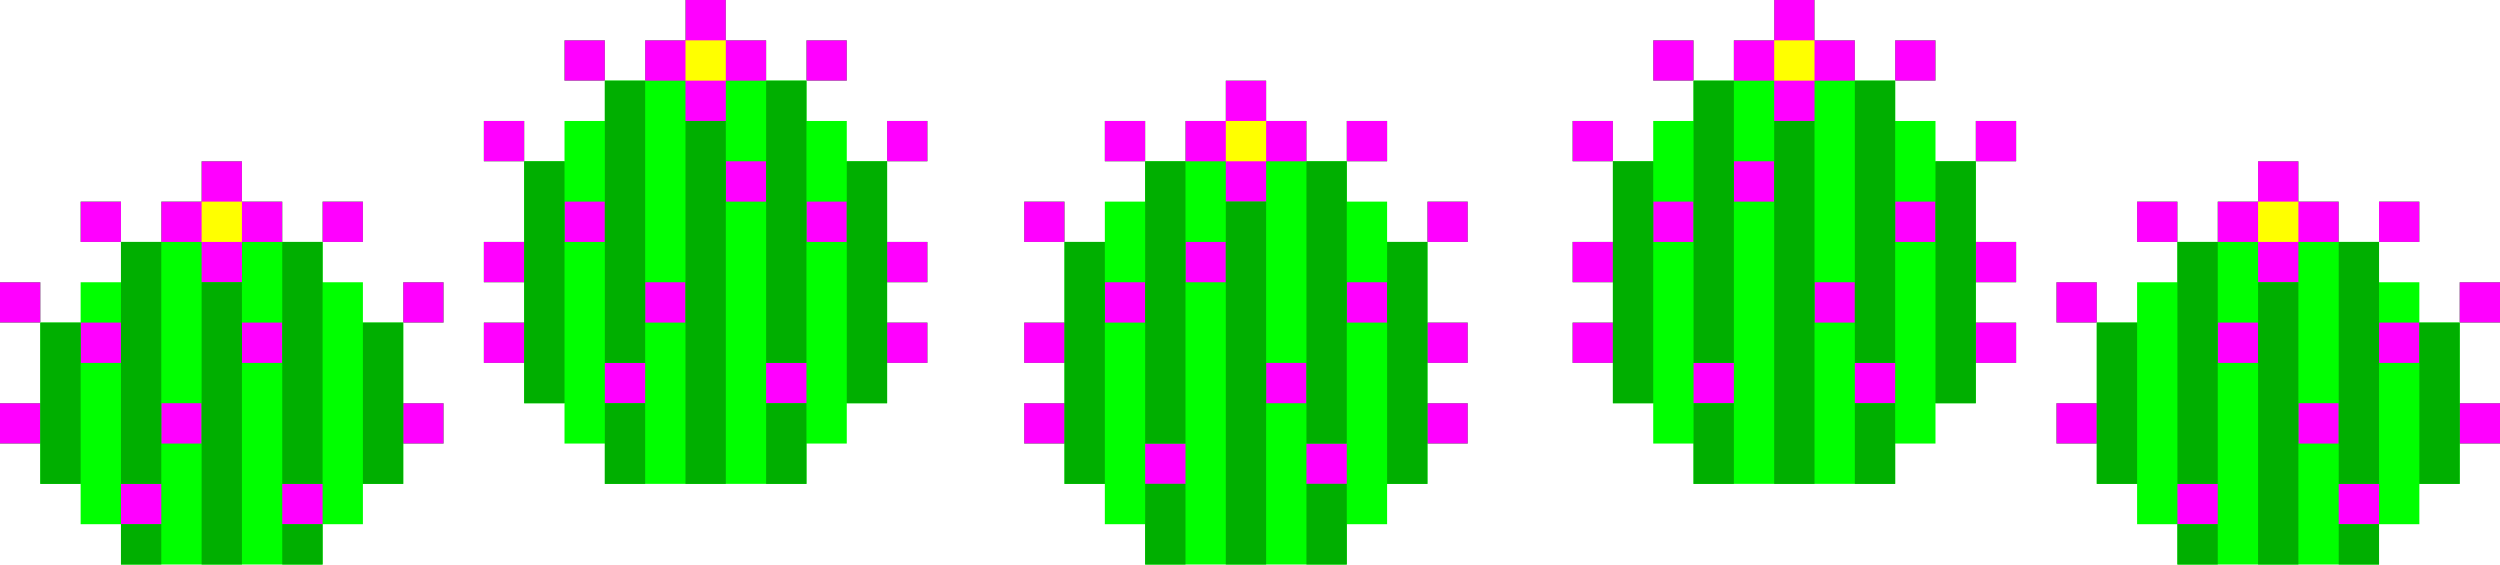
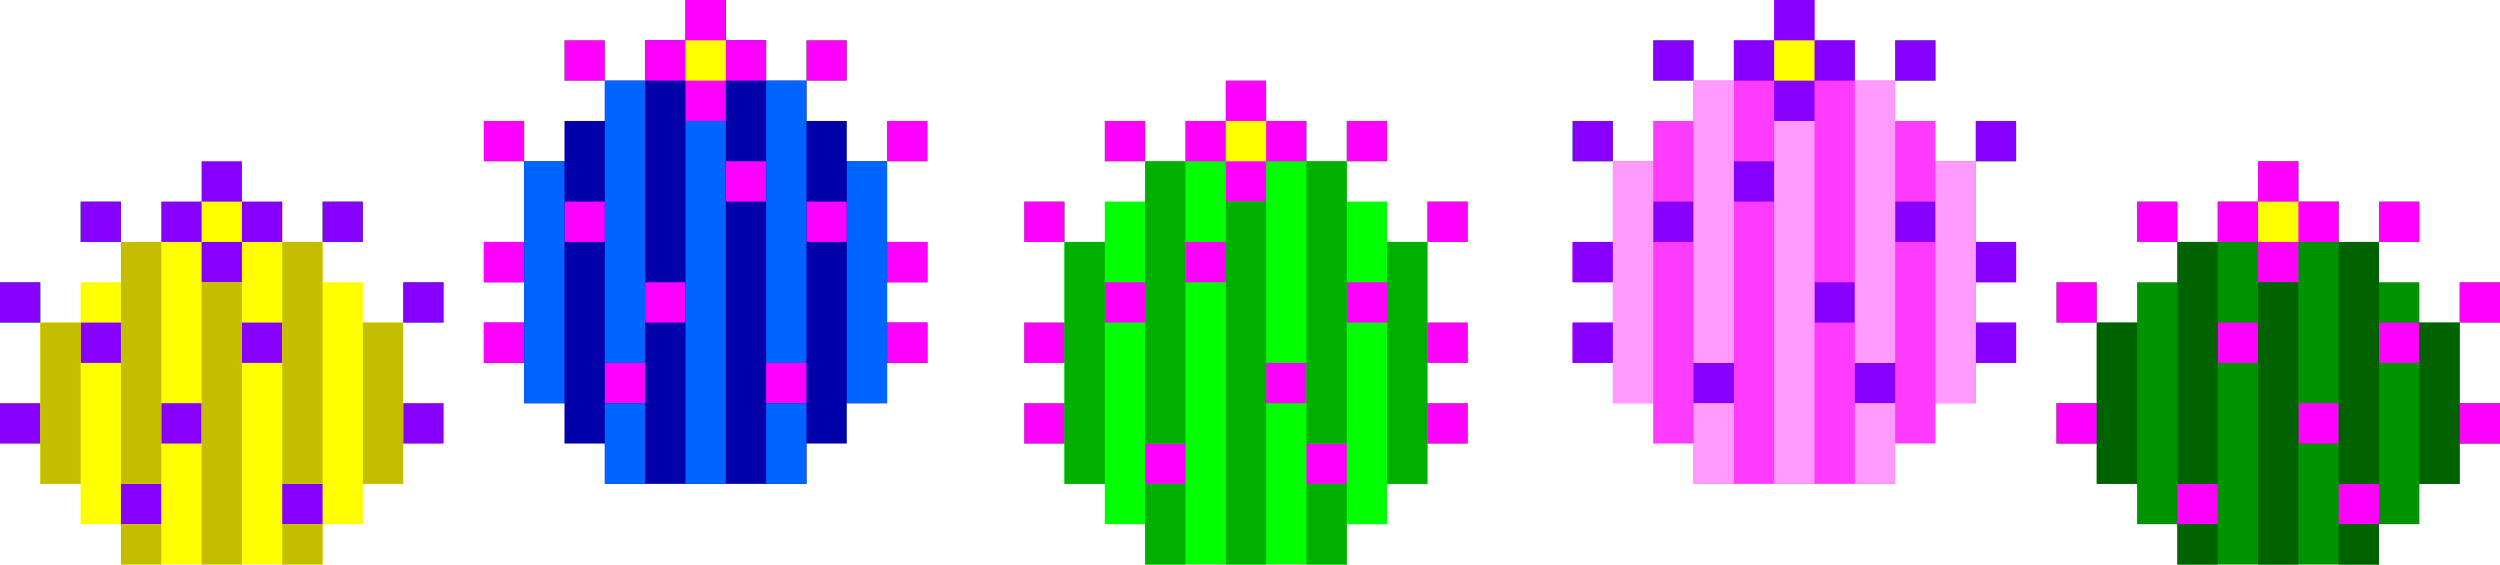
<svg xmlns="http://www.w3.org/2000/svg" xmlns:xlink="http://www.w3.org/1999/xlink" viewBox="0 0 62 14">
+   <path d="M51 7h1v1h-1zm8-2h1v1h-1zm-6 0h1v1h-1zm8 2h1v1h-1z" fill="#0f0" />
+   <path d="M61 8h-1V7h-1V6h-1V5h-1V4h-1v1h-1v1h-1v1h-1v1h-1v2h-1v1h1v1h1v1h1v1h5v-1h1v-1h1v-1h1v-1h-1V8z" fill="#009300" />
+   <path d="M57 7V6h1V5h-1V4h-1v1h-1v1h1v1h1zm-6 3h1v1h-1zm0-3h1v1h-1zm6 3h1v1h-1zm-2-2h1v1h-1zm4-3h1v1h-1zm-6 0h1v1h-1zm5 7h1v1h-1zm-4 0h1v1h-1zm5-4h1v1h-1zm2 2h1v1h-1zm0-3h1v1h-1z" fill="#f0f" />
+   <path d="M56 8v6h1V7h-1v1zm2-1v5h1V6h-1v1zm0 6h1v1h-1zm-4-6v5h1V6h-1v1zm0 6h1v1h-1zm6-5v4h1V8h-1zm-8 1v3h1V8h-1v1z" fill="#006300" />
+   <path d="M56 5h1v1h-1z" fill="#ff0" />
+   <path d="M10 7h1v1h-1zM2 5h1v1H2zm6 0h1v1H8zM0 7h1v1H0z" fill="#0f0" />
+   <path d="M9 7H8V6H7V5H6V4H5v1H4v1H3v1H2v1H1v2H0v1h1v1h1v1h1v1h5v-1h1v-1h1v-1h1v-1h-1V8H9V7z" fill="#ff0" />
+   <path d="M6 7V6h1V5H6V4H5v1H4v1h1v1h1zm4 3h1v1h-1zm0-3h1v1h-1zm-6 3h1v1H4zm2-2h1v1H6zM2 5h1v1H2zm6 0h1v1H8zm-5 7h1v1H3zm4 0h1v1H7zM2 8h1v1H2zm-2 2h1v1H0zm0-3h1v1H0z" fill="#8700ff" />
+   <path d="M5 8v6h1V7H5v1zM3 7v5h1V6H3v1zm0 6h1v1H3zm4-6v5h1V6H7v1zm0 6h1v1H7zM1 9v3h1V8H1v1zm8 0v3h1V8H9v1z" fill="#c5bd00" />
+   <path d="M5 5h1v1H5z" fill="#ff0" />
+   <path d="M22 3h1v1h-1zm-8-2h1v1h-1zm6 0h1v1h-1zm-8 2h1v1h-1z" fill="#0f0" />
+   <use xlink:href="#A" fill="#00a" />
+   <path d="M18 3V2h1V1h-1V0h-1v1h-1v1h1v1h1zm4 5h1v1h-1zm0-2h1v1h-1zm0-3h1v1h-1zm-6 4h1v1h-1zm2-3h1v1h-1zm-4-3h1v1h-1zm6 0h1v1h-1zm-5 8h1v1h-1zm4 0h1v1h-1zm-5-4h1v1h-1zm-2 3h1v1h-1zm0-2h1v1h-1zm0-3h1v1h-1zm8 2h1v1h-1z" fill="#f0f" />
+   <path d="M17 4v8h1V3h-1v1zm-2-1v6h1V2h-1v1zm0 8v1h1v-2h-1v1zm4-8v6h1V2h-1v1zm0 8v1h1v-2h-1v1zm-6-6v5h1V4h-1v1zm8 0v5h1V4h-1v1z" fill="#0064ff" />
+   <path d="M17 1h1v1h-1z" fill="#ff0" />
  <g fill="#0f0">
    <path d="M25.4 5h1v1h-1zm8-2h1v1h-1zm-6 0h1v1h-1z" />
    <path d="M34.4 5h-1V4h-1V3h-1V2h-1v1h-1v1h-1v1h-1v1h-1v2h-1v1h1v1h-1v1h1v1h1v1h1v1h5v-1h1v-1h1v-1h1v-1h-1V9h1V8h-1V6h-1V5z" />
-     <path d="M35.4 5h1v1h-1zM51 7h1v1h-1zm8-2h1v1h-1zm-6 0h1v1h-1zm8 2h1v1h-1z" />
-     <path d="M61 8h-1V7h-1V6h-1V5h-1V4h-1v1h-1v1h-1v1h-1v1h-1v2h-1v1h1v1h1v1h1v1h5v-1h1v-1h1v-1h1v-1h-1V8zM22 3h1v1h-1zm-8-2h1v1h-1zm6 0h1v1h-1zm-8 2h1v1h-1z" />
-     <use xlink:href="#B" />
-     <path d="M39 3h1v1h-1zm8-2h1v1h-1zm-6 0h1v1h-1z" />
-     <use xlink:href="#B" x="27" />
-     <path d="M49 3h1v1h-1zM10 7h1v1h-1zM2 5h1v1H2zm6 0h1v1H8zM0 7h1v1H0z" />
-     <path d="M9 7H8V6H7V5H6V4H5v1H4v1H3v1H2v1H1v2H0v1h1v1h1v1h1v1h5v-1h1v-1h1v-1h1v-1h-1V8H9V7z" />
+     <path d="M35.4 5h1v1h-1z" />
  </g>
-   <path d="M31.4 5V4h1V3h-1V2h-1v1h-1v1h1v1h1zm-6 5h1v1h-1zm0-2h1v1h-1zm0-3h1v1h-1zm6 4h1v1h-1zm-2-3h1v1h-1zm4-3h1v1h-1zm-6 0h1v1h-1zm5 8h1v1h-1zm-4 0h1v1h-1zm5-4h1v1h-1zm2 3h1v1h-1zm0-2h1v1h-1zm0-3h1v1h-1zm-8 2h1v1h-1zM57 7V6h1V5h-1V4h-1v1h-1v1h1v1h1zm-6 3h1v1h-1zm0-3h1v1h-1zm6 3h1v1h-1zm-2-2h1v1h-1zm4-3h1v1h-1zm-6 0h1v1h-1zm5 7h1v1h-1zm-4 0h1v1h-1zm5-4h1v1h-1zm2 2h1v1h-1zm0-3h1v1h-1zM18 3V2h1V1h-1V0h-1v1h-1v1h1v1h1zm4 5h1v1h-1zm0-2h1v1h-1zm0-3h1v1h-1zm-6 4h1v1h-1zm2-3h1v1h-1zm-4-3h1v1h-1zm6 0h1v1h-1zm-5 8h1v1h-1zm4 0h1v1h-1zm-5-4h1v1h-1zm-2 3h1v1h-1zm0-2h1v1h-1zm0-3h1v1h-1zm8 2h1v1h-1zm25-2V2h1V1h-1V0h-1v1h-1v1h1v1h1zm-6 5h1v1h-1zm0-2h1v1h-1zm0-3h1v1h-1zm6 4h1v1h-1zm-2-3h1v1h-1zm4-3h1v1h-1zm-6 0h1v1h-1zm5 8h1v1h-1zm-4 0h1v1h-1zm5-4h1v1h-1zm2 3h1v1h-1zm0-2h1v1h-1zm0-3h1v1h-1zm-8 2h1v1h-1zM6 7V6h1V5H6V4H5v1H4v1h1v1h1zm4 3h1v1h-1zm0-3h1v1h-1zm-6 3h1v1H4zm2-2h1v1H6zM2 5h1v1H2zm6 0h1v1H8zm-5 7h1v1H3zm4 0h1v1H7zM2 8h1v1H2zm-2 2h1v1H0zm0-3h1v1H0z" fill="#f0f" />
-   <path d="M30.4 6v8h1V5h-1v1zm2-1v6h1V4h-1v1zm0 8v1h1v-2h-1v1zm-4-8v6h1V4h-1v1zm0 8v1h1v-2h-1v1zm6-6v5h1V6h-1v1zm-8 0v5h1V6h-1v1zM56 8v6h1V7h-1v1zm2-1v5h1V6h-1v1zm0 6h1v1h-1zm-4-6v5h1V6h-1v1zm0 6h1v1h-1zm6-5v4h1V8h-1zm-8 1v3h1V8h-1v1zM17 4v8h1V3h-1v1zm-2-1v6h1V2h-1v1zm0 8v1h1v-2h-1v1zm4-8v6h1V2h-1v1zm0 8v1h1v-2h-1v1zm-6-6v5h1V4h-1v1zm8 0v5h1V4h-1v1zm23-1v8h1V3h-1v1zm2-1v6h1V2h-1v1zm0 8v1h1v-2h-1v1zm-4-8v6h1V2h-1v1zm0 8v1h1v-2h-1v1zm6-6v5h1V4h-1v1zm-8 0v5h1V4h-1v1zM5 8v6h1V7H5v1zM3 7v5h1V6H3v1zm0 6h1v1H3zm4-6v5h1V6H7v1zm0 6h1v1H7zM1 9v3h1V8H1v1zm8 0v3h1V8H9v1z" fill="#00af00" />
-   <path d="M30.4 3h1v1h-1zM56 5h1v1h-1zM17 1h1v1h-1zm27 0h1v1h-1zM5 5h1v1H5z" fill="#ff0" />
+   <path d="M31.4 5V4h1V3h-1V2h-1v1h-1v1h1v1h1zm-6 5h1v1h-1zm0-2h1v1h-1zm0-3h1v1h-1zm6 4h1v1h-1zm-2-3h1v1h-1zm4-3h1v1h-1zm-6 0h1v1h-1zm5 8h1v1h-1zm-4 0h1v1h-1zm5-4h1v1h-1zm2 3h1v1h-1zm0-2h1v1h-1zm0-3h1v1h-1zm-8 2h1v1h-1z" fill="#f0f" />
+   <path d="M30.4 6v8h1V5h-1v1zm2-1v6h1V4h-1v1zm0 8v1h1v-2h-1v1zm-4-8v6h1V4h-1v1zm0 8v1h1v-2h-1v1zm6-6v5h1V6h-1v1zm-8 0v5h1V6h-1v1z" fill="#00af00" />
+   <path d="M30.4 3h1v1h-1z" fill="#ff0" />
+   <path d="M39 3h1v1h-1zm8-2h1v1h-1zm-6 0h1v1h-1z" fill="#0f0" />
+   <use xlink:href="#A" x="27" fill="#ff3bff" />
+   <path d="M49 3h1v1h-1z" fill="#0f0" />
+   <path d="M45 3V2h1V1h-1V0h-1v1h-1v1h1v1h1zm-6 5h1v1h-1zm0-2h1v1h-1zm0-3h1v1h-1zm6 4h1v1h-1zm-2-3h1v1h-1zm4-3h1v1h-1zm-6 0h1v1h-1zm5 8h1v1h-1zm-4 0h1v1h-1zm5-4h1v1h-1zm2 3h1v1h-1zm0-2h1v1h-1zm0-3h1v1h-1zm-8 2h1v1h-1z" fill="#8700ff" />
+   <path d="M44 4v8h1V3h-1v1zm2-1v6h1V2h-1v1zm0 8v1h1v-2h-1v1zm-4-8v6h1V2h-1v1zm0 8v1h1v-2h-1v1zm6-6v5h1V4h-1v1zm-8 0v5h1V4h-1v1z" fill="#ff9aff" />
+   <path d="M44 1h1v1h-1z" fill="#ff0" />
  <defs>
-     <path id="B" d="M21 3h-1V2h-1V1h-1V0h-1v1h-1v1h-1v1h-1v1h-1v2h-1v1h1v1h-1v1h1v1h1v1h1v1h5v-1h1v-1h1V9h1V8h-1V7h1V6h-1V4h-1V3z" />
+     <path id="A" d="M21 3h-1V2h-1V1h-1V0h-1v1h-1v1h-1v1h-1v1h-1v2h-1v1h1v1h-1v1h1v1h1v1h1v1h5v-1h1v-1h1V9h1V8h-1V7h1V6h-1V4h-1V3z" />
  </defs>
</svg>
